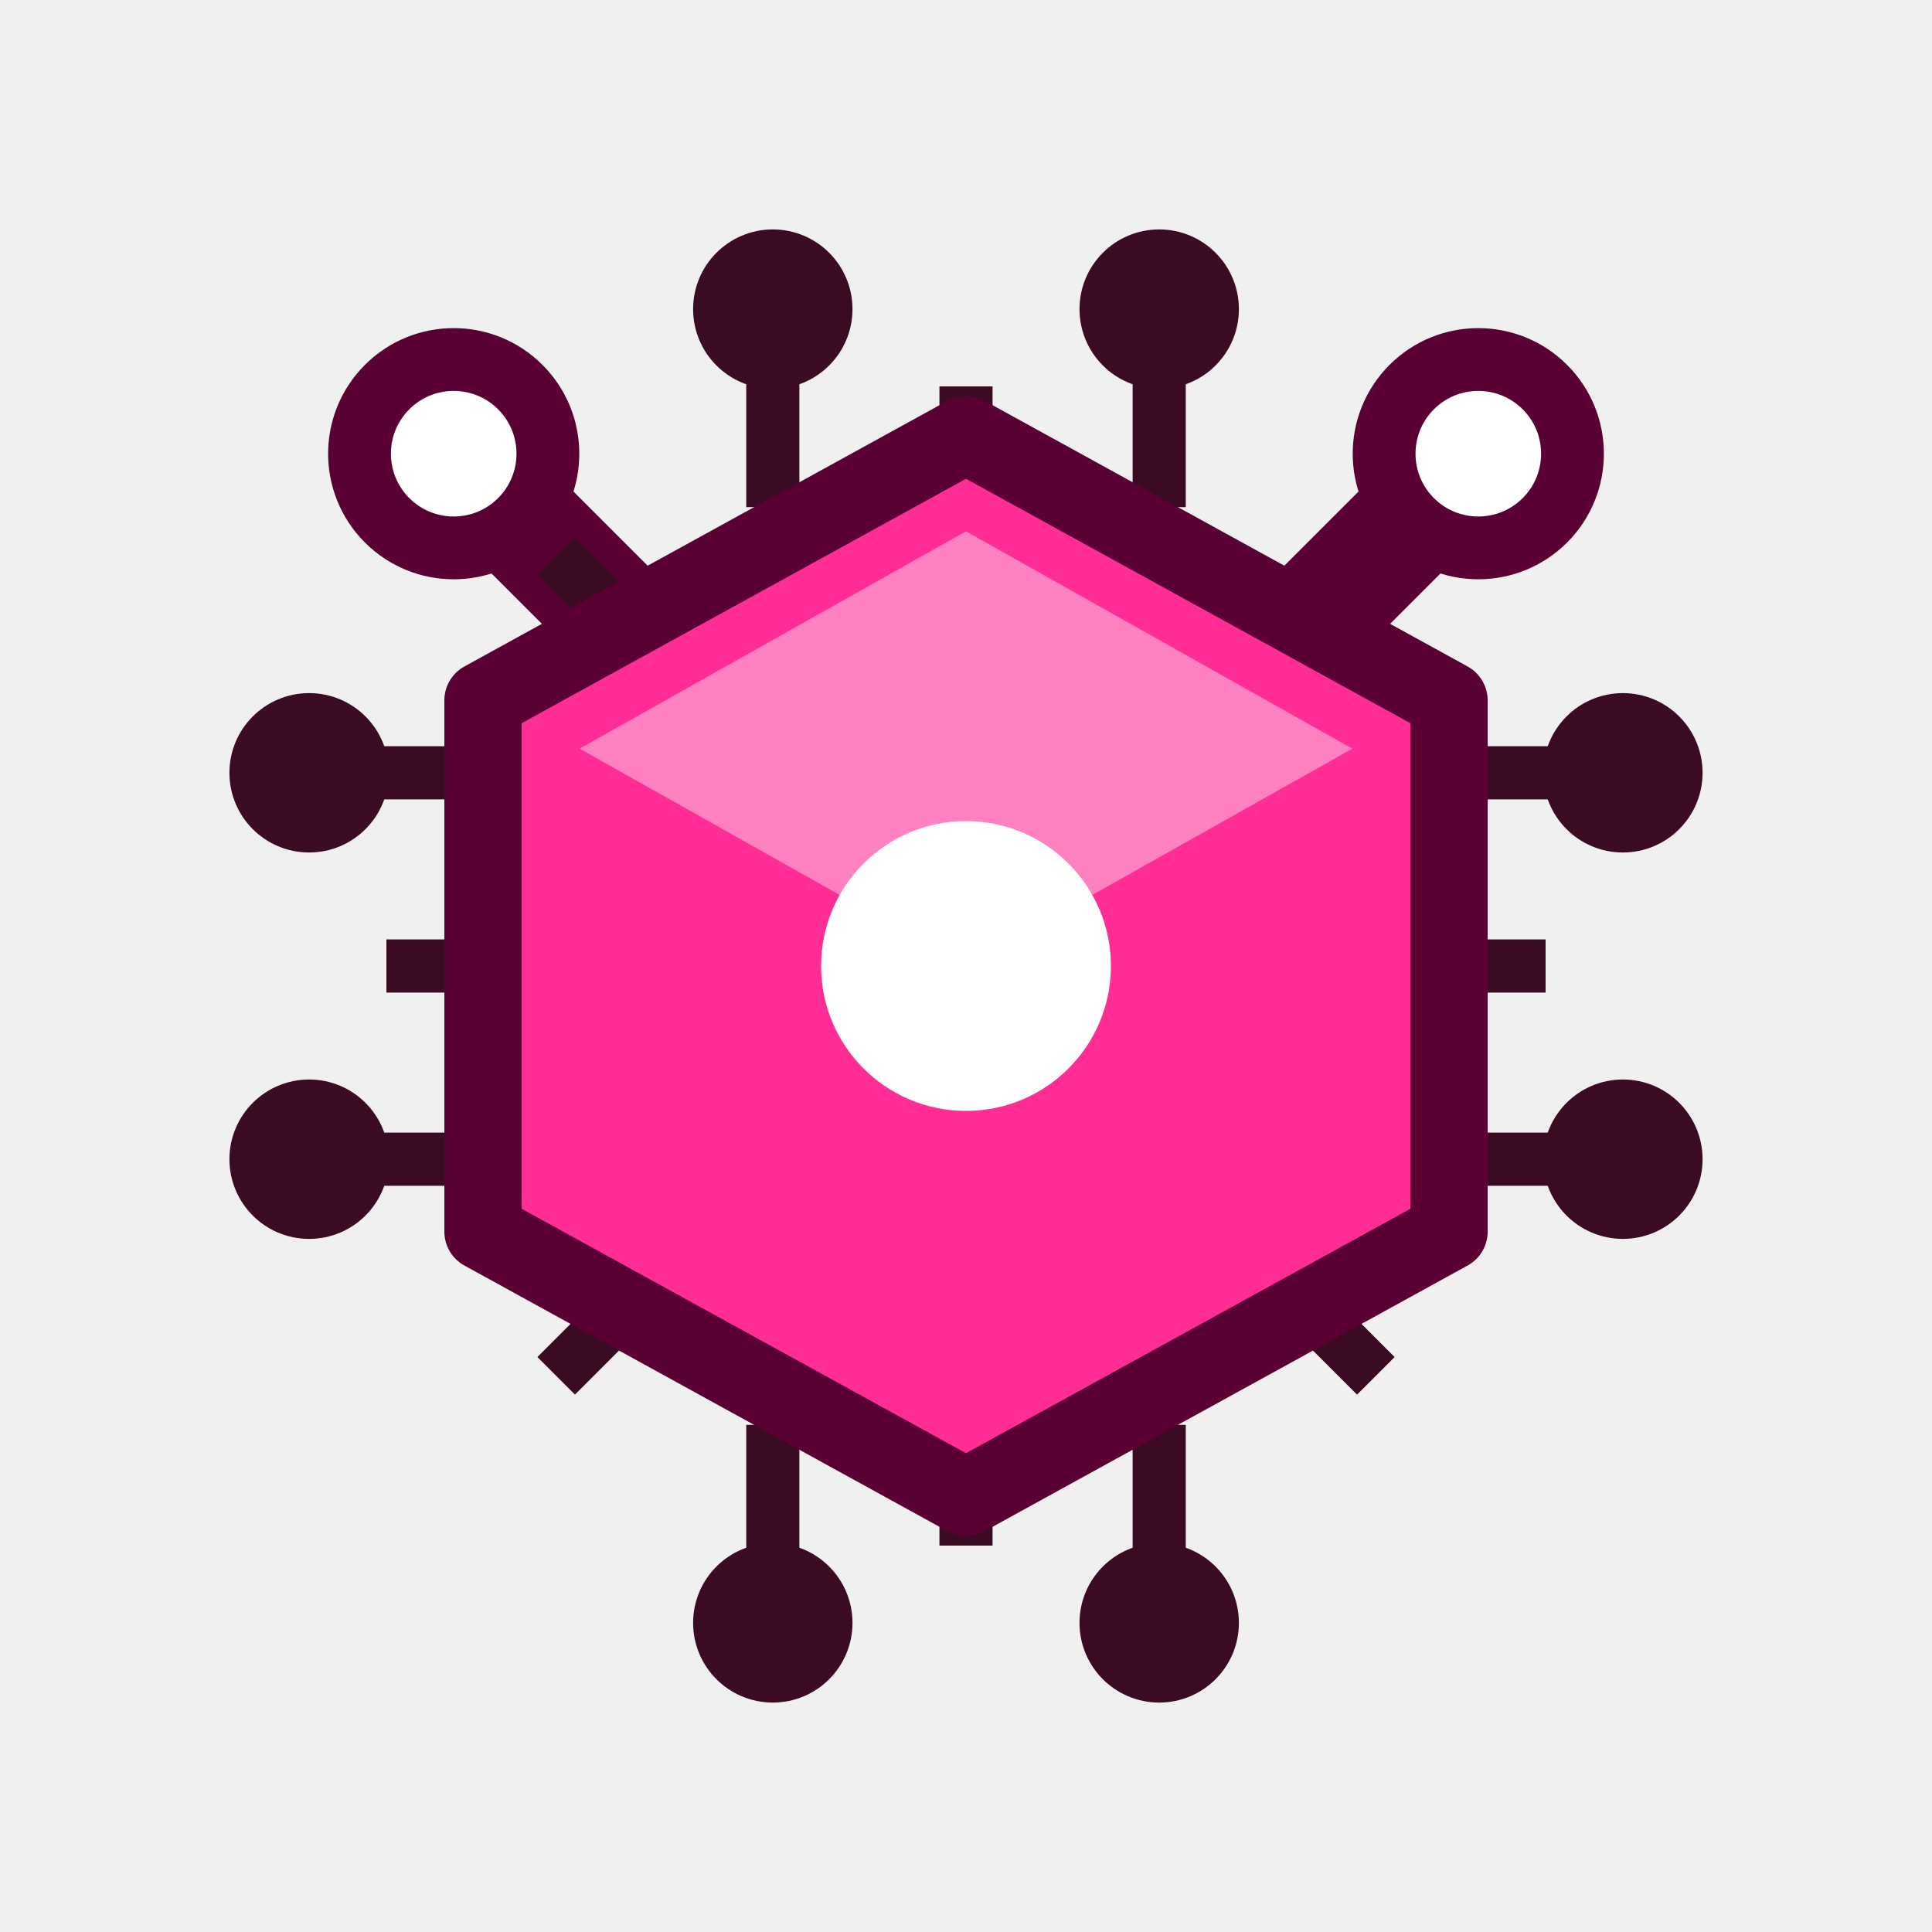
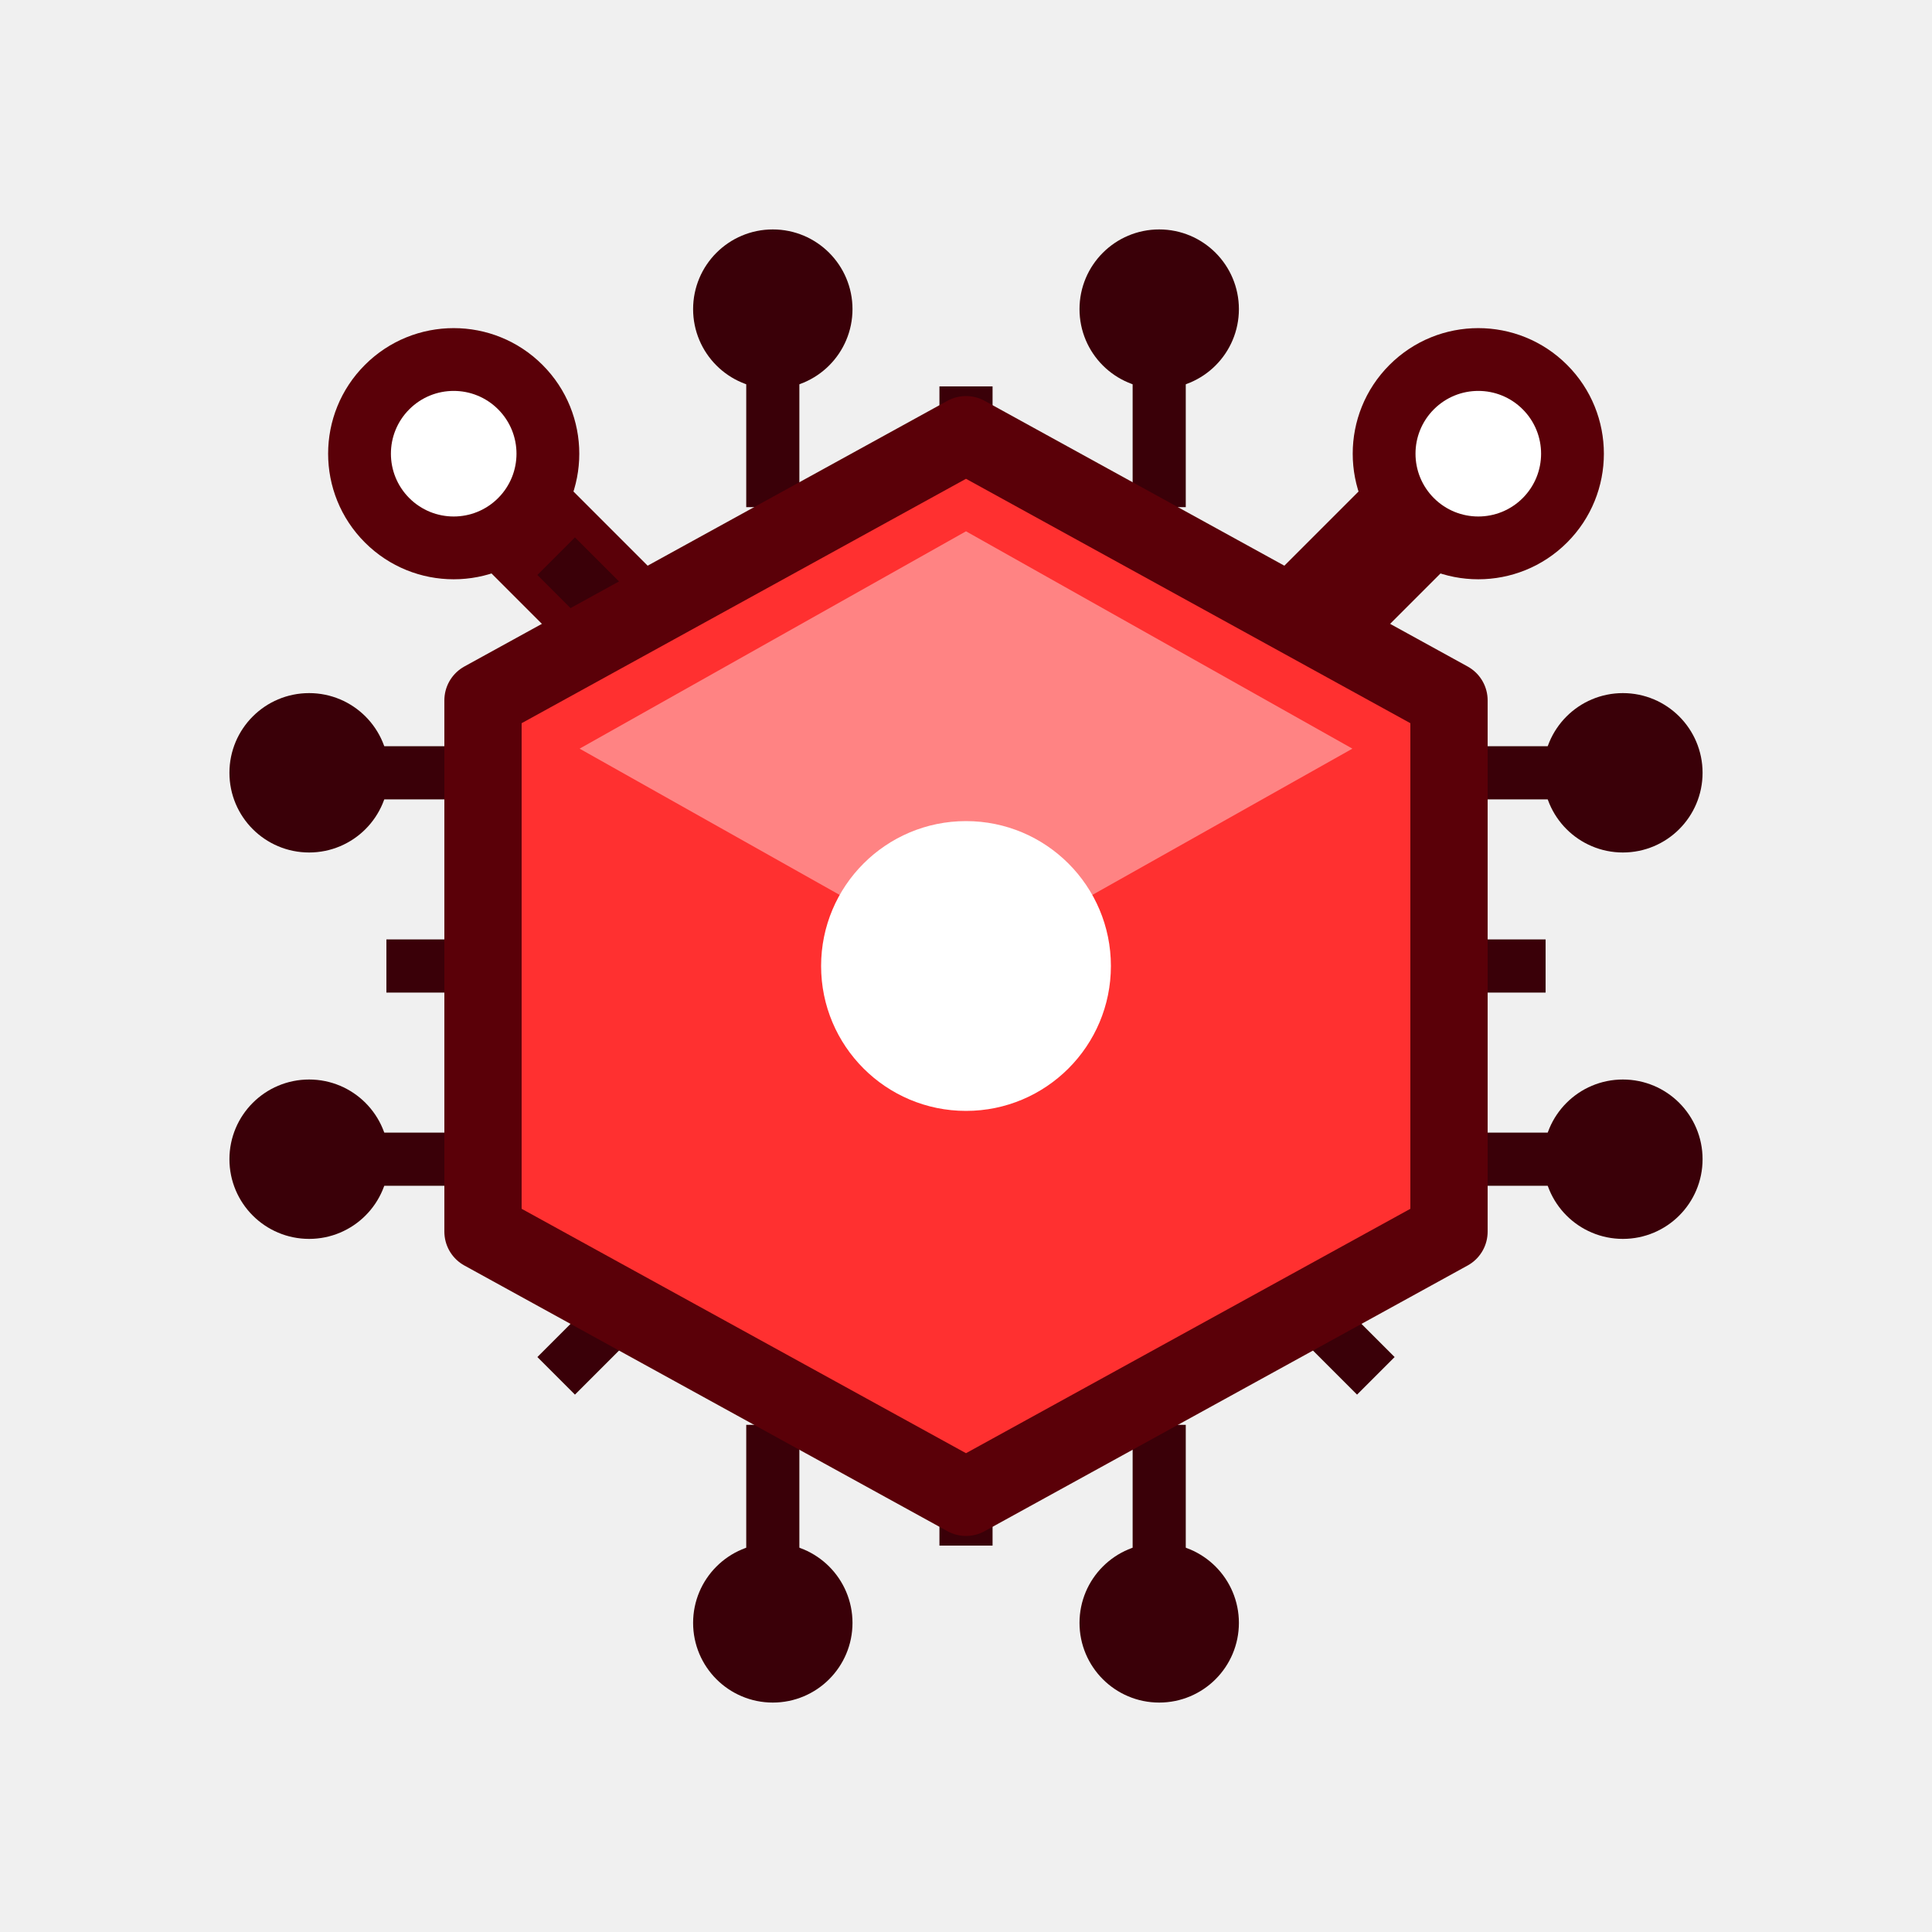
<svg xmlns="http://www.w3.org/2000/svg" viewBox="0 0 40 40" width="40" height="40" id="bug_NENW">
  <g transform="rotate(45 20 20)">
-     <line x1="20" y1="14" x2="20" y2="6" stroke="#5a0033" stroke-width="2.4" />
-     <circle cx="20" cy="5" r="2.6" fill="#5a0033" />
+     <line x1="20" y1="14" x2="20" y2="6" stroke="#5a0008" stroke-width="2.4" />
+     <circle cx="20" cy="5" r="2.6" fill="#5a0008" />
    <circle cx="20" cy="5" r="1.3" fill="#ffffff" />
  </g>
  <g transform="rotate(315 20 20)">
-     <line x1="20" y1="14" x2="20" y2="6" stroke="#5a0033" stroke-width="2.4" />
-     <circle cx="20" cy="5" r="2.6" fill="#5a0033" />
+     <line x1="20" y1="14" x2="20" y2="6" stroke="#5a0008" stroke-width="2.4" />
+     <circle cx="20" cy="5" r="2.6" fill="#5a0008" />
    <circle cx="20" cy="5" r="1.3" fill="#ffffff" />
  </g>
-   <g transform="rotate(0 20 20) translate(-4 0)" stroke="#3a0b22" stroke-width="1.1" fill="#3a0b22">
+   <g transform="rotate(0 20 20) translate(-4 0)" stroke="#3a0008" stroke-width="1.1" fill="#3a0008">
    <line x1="20" y1="10.5" x2="20" y2="7" />
    <circle cx="20" cy="6.4" r="1.1" />
  </g>
-   <g transform="rotate(0 20 20) translate(0 0)" stroke="#3a0b22" stroke-width="1.1" fill="#3a0b22">
+   <g transform="rotate(0 20 20) translate(0 0)" stroke="#3a0008" stroke-width="1.1" fill="#3a0008">
    <line x1="20" y1="10.5" x2="20" y2="8" />
  </g>
-   <g transform="rotate(0 20 20) translate(4 0)" stroke="#3a0b22" stroke-width="1.1" fill="#3a0b22">
+   <g transform="rotate(0 20 20) translate(4 0)" stroke="#3a0008" stroke-width="1.1" fill="#3a0008">
    <line x1="20" y1="10.5" x2="20" y2="7" />
    <circle cx="20" cy="6.4" r="1.1" />
  </g>
-   <g transform="rotate(90 20 20) translate(-4 0)" stroke="#3a0b22" stroke-width="1.1" fill="#3a0b22">
+   <g transform="rotate(90 20 20) translate(-4 0)" stroke="#3a0008" stroke-width="1.1" fill="#3a0008">
    <line x1="20" y1="10.5" x2="20" y2="7" />
    <circle cx="20" cy="6.4" r="1.1" />
  </g>
-   <g transform="rotate(90 20 20) translate(0 0)" stroke="#3a0b22" stroke-width="1.1" fill="#3a0b22">
+   <g transform="rotate(90 20 20) translate(0 0)" stroke="#3a0008" stroke-width="1.1" fill="#3a0008">
    <line x1="20" y1="10.5" x2="20" y2="8" />
  </g>
-   <g transform="rotate(90 20 20) translate(4 0)" stroke="#3a0b22" stroke-width="1.1" fill="#3a0b22">
+   <g transform="rotate(90 20 20) translate(4 0)" stroke="#3a0008" stroke-width="1.1" fill="#3a0008">
    <line x1="20" y1="10.5" x2="20" y2="7" />
    <circle cx="20" cy="6.4" r="1.1" />
  </g>
-   <g transform="rotate(180 20 20) translate(-4 0)" stroke="#3a0b22" stroke-width="1.1" fill="#3a0b22">
+   <g transform="rotate(180 20 20) translate(-4 0)" stroke="#3a0008" stroke-width="1.1" fill="#3a0008">
    <line x1="20" y1="10.5" x2="20" y2="7" />
    <circle cx="20" cy="6.4" r="1.1" />
  </g>
-   <g transform="rotate(180 20 20) translate(0 0)" stroke="#3a0b22" stroke-width="1.1" fill="#3a0b22">
+   <g transform="rotate(180 20 20) translate(0 0)" stroke="#3a0008" stroke-width="1.1" fill="#3a0008">
    <line x1="20" y1="10.5" x2="20" y2="8" />
  </g>
-   <g transform="rotate(180 20 20) translate(4 0)" stroke="#3a0b22" stroke-width="1.1" fill="#3a0b22">
+   <g transform="rotate(180 20 20) translate(4 0)" stroke="#3a0008" stroke-width="1.1" fill="#3a0008">
    <line x1="20" y1="10.5" x2="20" y2="7" />
    <circle cx="20" cy="6.4" r="1.1" />
  </g>
-   <g transform="rotate(270 20 20) translate(-4 0)" stroke="#3a0b22" stroke-width="1.1" fill="#3a0b22">
+   <g transform="rotate(270 20 20) translate(-4 0)" stroke="#3a0008" stroke-width="1.1" fill="#3a0008">
    <line x1="20" y1="10.5" x2="20" y2="7" />
    <circle cx="20" cy="6.4" r="1.1" />
  </g>
-   <g transform="rotate(270 20 20) translate(0 0)" stroke="#3a0b22" stroke-width="1.1" fill="#3a0b22">
+   <g transform="rotate(270 20 20) translate(0 0)" stroke="#3a0008" stroke-width="1.1" fill="#3a0008">
    <line x1="20" y1="10.5" x2="20" y2="8" />
  </g>
-   <g transform="rotate(270 20 20) translate(4 0)" stroke="#3a0b22" stroke-width="1.1" fill="#3a0b22">
+   <g transform="rotate(270 20 20) translate(4 0)" stroke="#3a0008" stroke-width="1.1" fill="#3a0008">
    <line x1="20" y1="10.5" x2="20" y2="7" />
    <circle cx="20" cy="6.4" r="1.1" />
  </g>
-   <g transform="rotate(135 20 20) translate(0 0)" stroke="#3a0b22" stroke-width="1.1" fill="#3a0b22">
+   <g transform="rotate(135 20 20) translate(0 0)" stroke="#3a0008" stroke-width="1.1" fill="#3a0008">
    <line x1="20" y1="10.5" x2="20" y2="8" />
  </g>
-   <g transform="rotate(225 20 20) translate(0 0)" stroke="#3a0b22" stroke-width="1.1" fill="#3a0b22">
+   <g transform="rotate(225 20 20) translate(0 0)" stroke="#3a0008" stroke-width="1.1" fill="#3a0008">
    <line x1="20" y1="10.5" x2="20" y2="8" />
  </g>
-   <g transform="rotate(315 20 20) translate(0 0)" stroke="#3a0b22" stroke-width="1.1" fill="#3a0b22">
+   <g transform="rotate(315 20 20) translate(0 0)" stroke="#3a0008" stroke-width="1.1" fill="#3a0008">
    <line x1="20" y1="10.5" x2="20" y2="8" />
  </g>
-   <polygon points="20,9 30,14.5 30,25.5 20,31 10,25.5 10,14.5" fill="#ff2d95" stroke="#5a0033" stroke-width="1.6" stroke-linejoin="round" />
+   <polygon points="20,9 30,14.5 30,25.5 20,31 10,25.5 10,14.5" fill="#ff3030" stroke="#5a0008" stroke-width="1.6" stroke-linejoin="round" />
  <polygon points="20,11 28,15.5 20,20 12,15.5" fill="rgba(255,255,255,.4)" />
  <circle cx="20" cy="20" r="3" fill="#ffffff" />
</svg>
